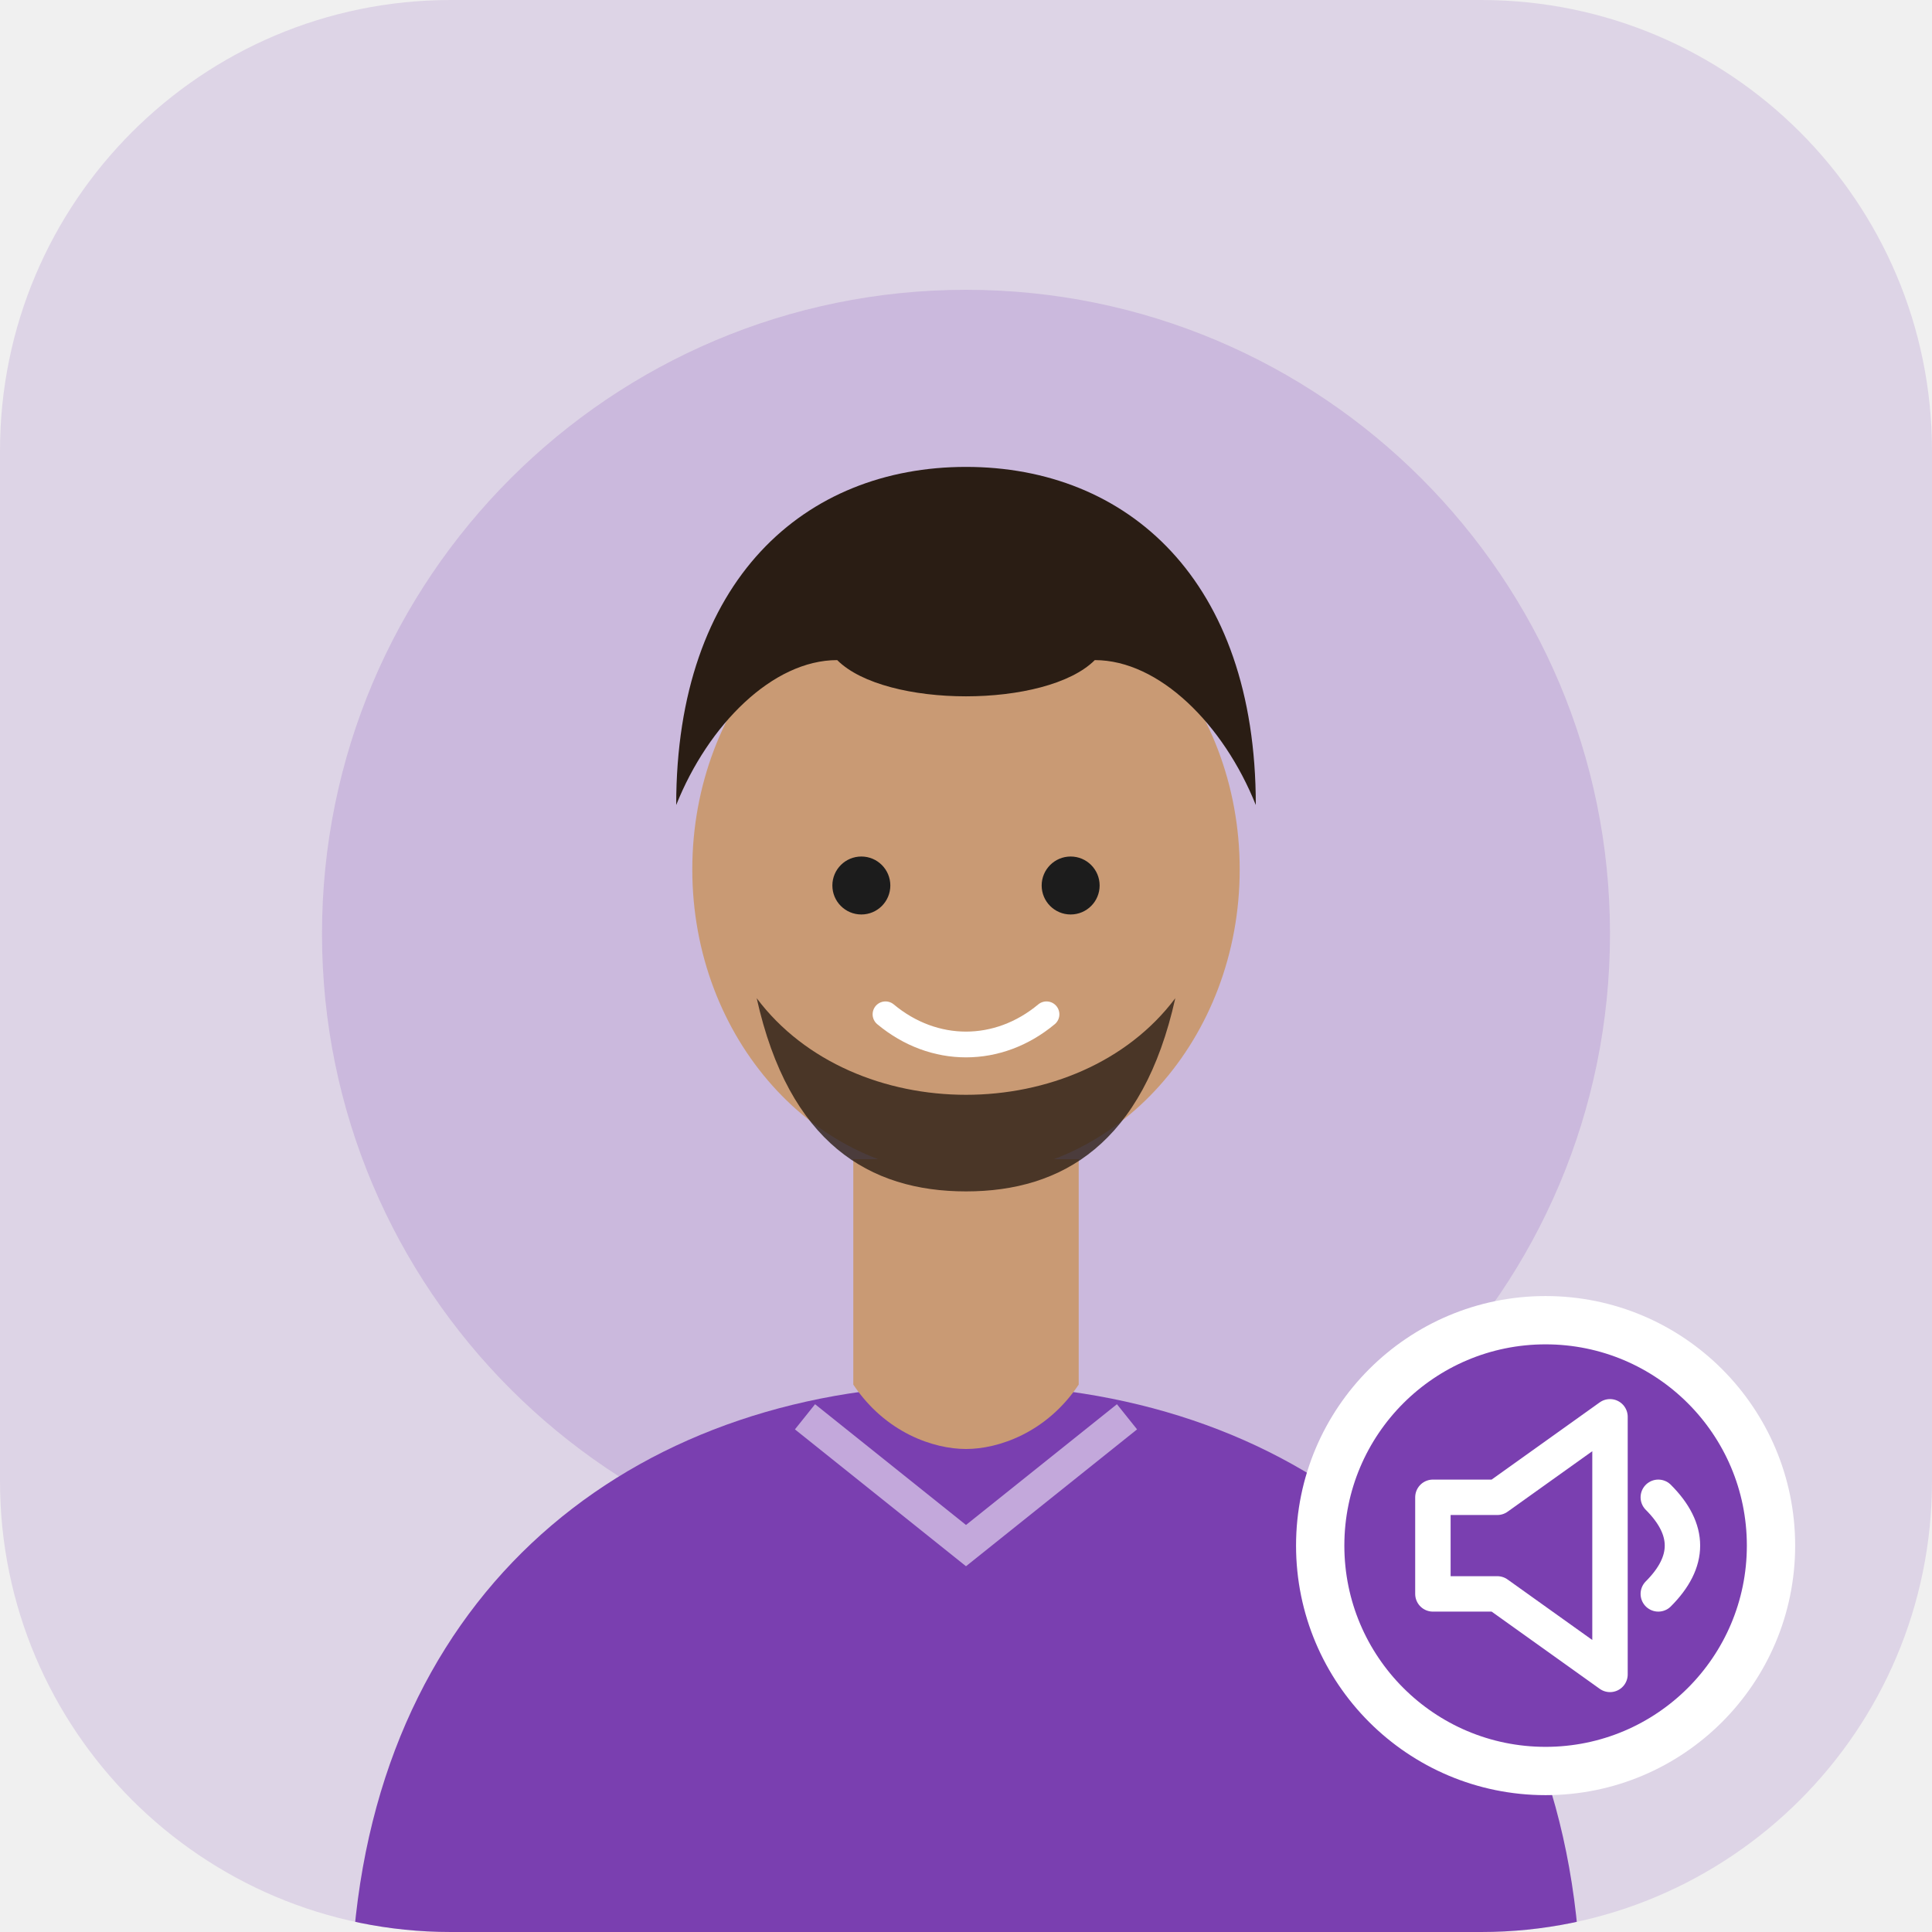
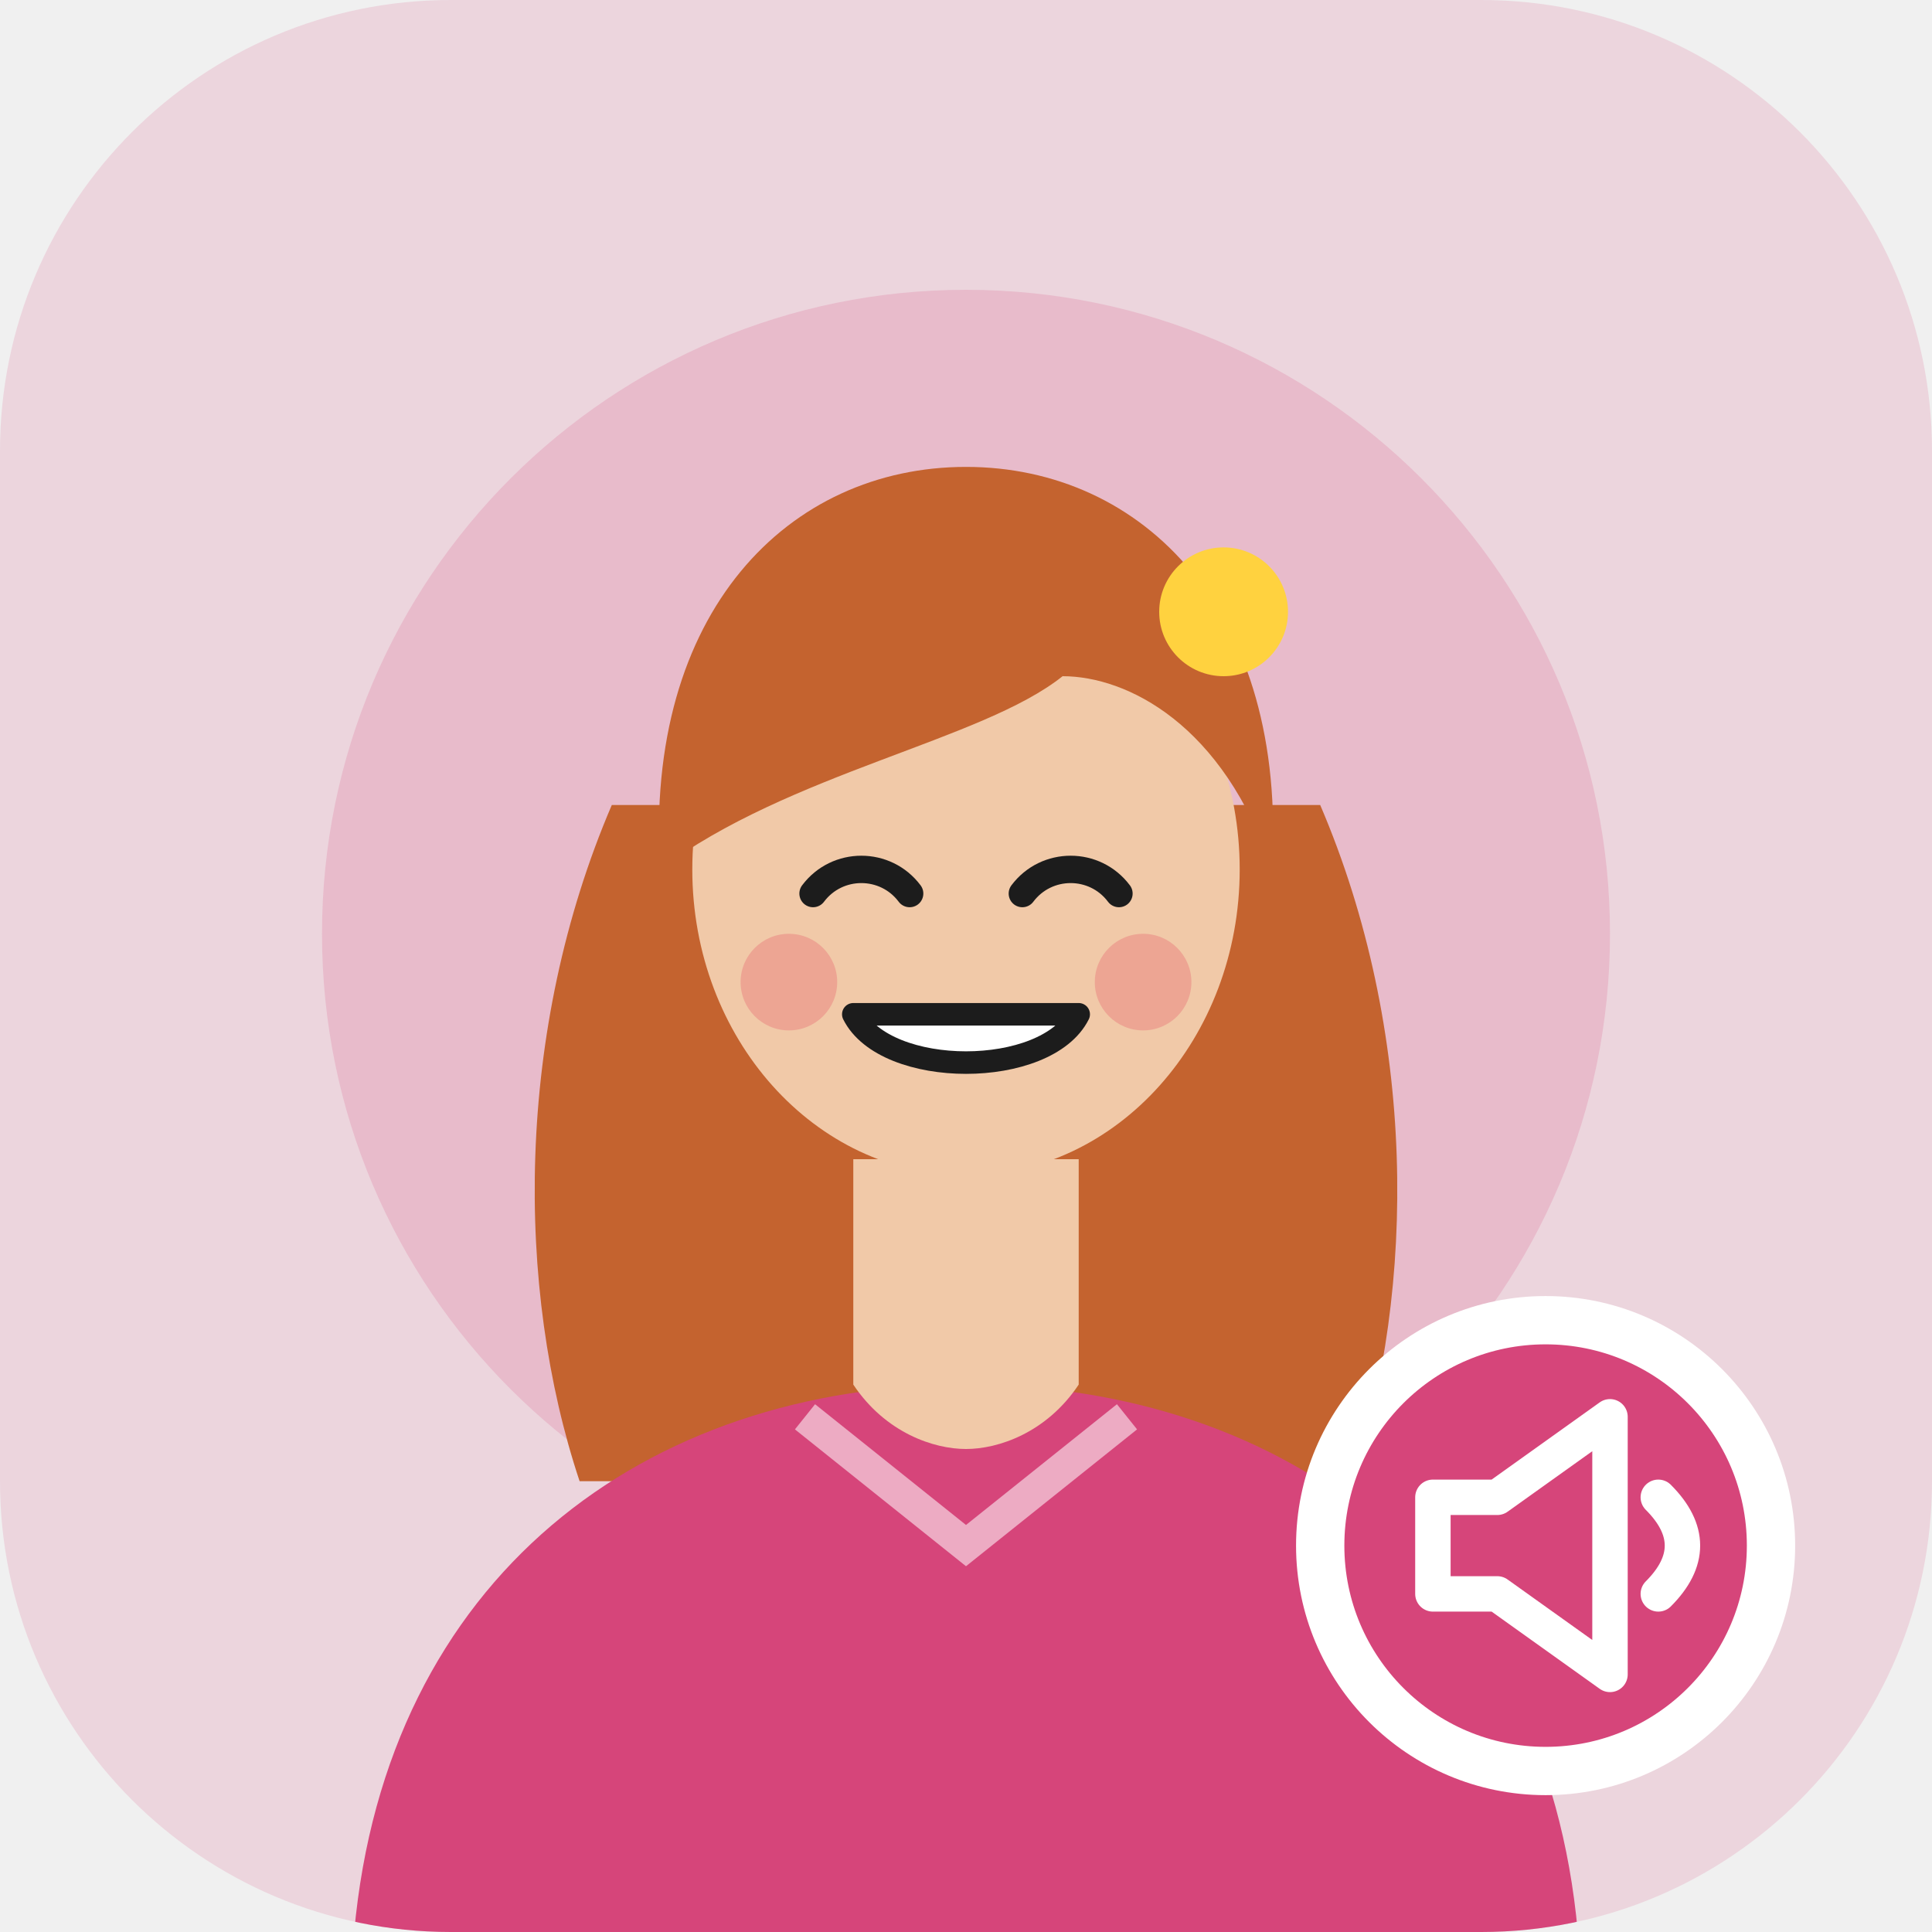
- <svg xmlns="http://www.w3.org/2000/svg" viewBox="0 0 120 120" role="img" aria-label="Avatar of Omar, PR &amp; Social">
+ <svg xmlns="http://www.w3.org/2000/svg" viewBox="0 0 120 120" role="img" aria-label="Avatar of Poppy, PR &amp; Social">
  <defs>
    <clipPath id="clip-pr">
      <rect width="120" height="120" rx="28" />
    </clipPath>
  </defs>
  <g clip-path="url(#clip-pr)">
-     <rect width="120" height="120" fill="#7a3fb0" opacity=".16" />
-     <circle cx="60" cy="58" r="40" fill="#7a3fb0" opacity=".18" />
-     <path d="M22 120c2-22 18-34 38-34s36 12 38 34Z" fill="#7a3fb0" />
-     <path d="M53 72h14v14c-2 3-5 4-7 4s-5-1-7-4Z" fill="#c99a74" />
+     <rect width="120" height="120" fill="#d6457a" opacity=".16" />
+     <circle cx="60" cy="58" r="40" fill="#d6457a" opacity=".18" />
+     <path d="M38 50c-6 14-6 30-2 42h48c4-12 4-28-2-42Z" fill="#c4632f" />
+     <path d="M22 120c2-22 18-34 38-34s36 12 38 34Z" fill="#d6457a" />
+     <path d="M53 72h14v14c-2 3-5 4-7 4s-5-1-7-4Z" fill="#f1c9a8" />
    <path d="M50 88l10 8 10-8" fill="none" stroke="#fff" stroke-opacity=".55" stroke-width="2" />
-     <ellipse cx="60" cy="54" rx="17" ry="19" fill="#c99a74" />
-     <path d="M42 50c0-14 8-21 18-21s18 7 18 21c-2-5-6-9-10-9-3 3-13 3-16 0-4 0-8 4-10 9Z" fill="#2a1d14" />
-     <path d="M47 62c2 9 7 12 13 12s11-3 13-12c-3 4-8 6-13 6s-10-2-13-6Z" fill="#2a1d14" opacity=".8" />
-     <circle cx="53.5" cy="55" r="1.8" fill="#1c1c1c" />
-     <circle cx="66.5" cy="55" r="1.8" fill="#1c1c1c" />
-     <path d="M55 63c3 2.5 7 2.5 10 0" fill="none" stroke="#fff" stroke-width="1.6" stroke-linecap="round" />
+     <ellipse cx="60" cy="54" rx="17" ry="19" fill="#f1c9a8" />
+     <path d="M41 54c-1-16 8-25 19-25s20 9 19 25c-3-9-9-12-13-12-5 4-17 6-25 12Z" fill="#c4632f" />
+     <circle cx="49" cy="61" r="3" fill="#e8797a" opacity=".45" />
+     <circle cx="71" cy="61" r="3" fill="#e8797a" opacity=".45" />
+     <path d="M50.5 55.5c1.5-2 4.5-2 6 0" fill="none" stroke="#1c1c1c" stroke-width="1.7" stroke-linecap="round" />
+     <path d="M63.5 55.5c1.5-2 4.5-2 6 0" fill="none" stroke="#1c1c1c" stroke-width="1.7" stroke-linecap="round" />
+     <path d="M53 63c2 4 12 4 14 0Z" fill="#fff" stroke="#1c1c1c" stroke-width="1.4" stroke-linejoin="round" />
+     <circle cx="76" cy="38" r="4" fill="#ffd23f" />
  </g>
  <g transform="translate(96 96)">
-     <circle r="14" fill="#7a3fb0" stroke="#fff" stroke-width="3" />
+     <circle r="14" fill="#d6457a" stroke="#fff" stroke-width="3" />
    <path d="M-7 -3h4l7-5v16l-7-5h-4Z" stroke="#fff" stroke-width="2.2" fill="none" stroke-linejoin="round" />
    <path d="M7 -3c2 2 2 4 0 6" stroke="#fff" stroke-width="2.2" fill="none" stroke-linecap="round" />
  </g>
</svg>
